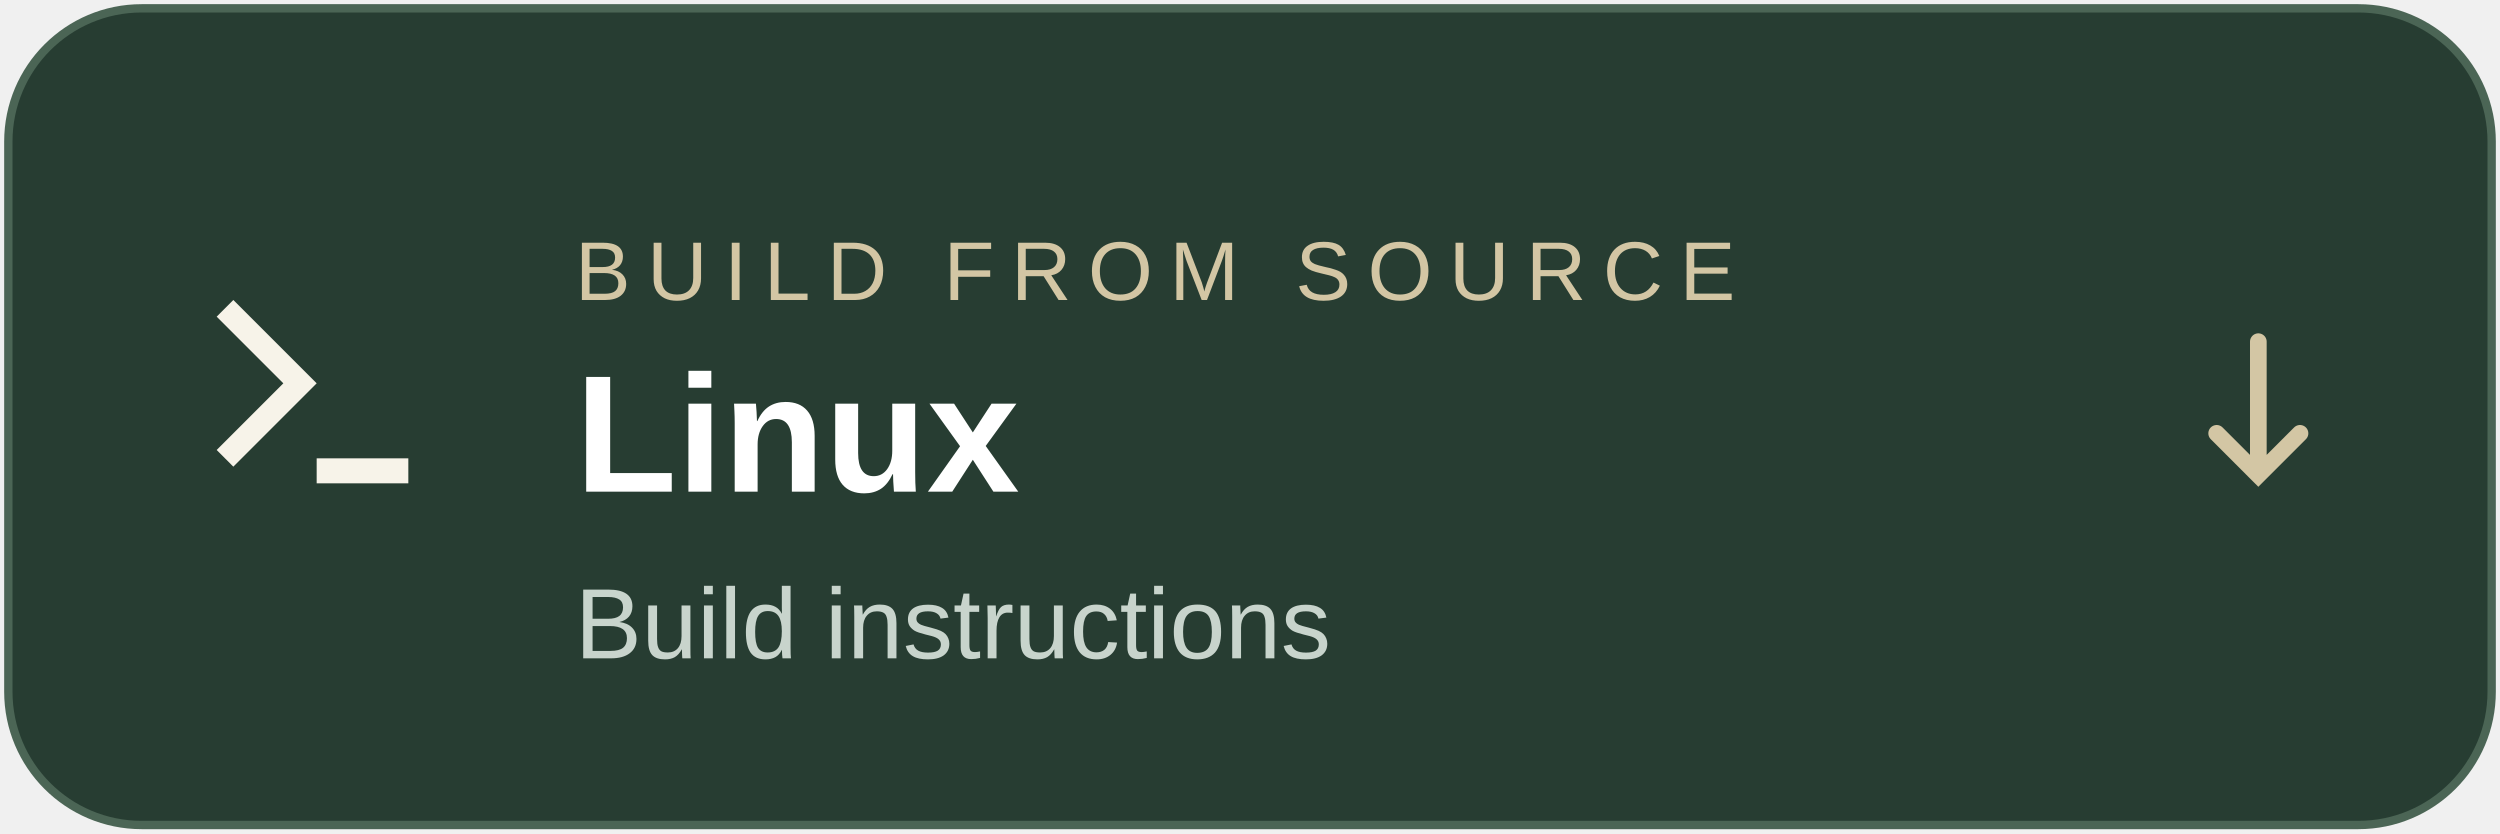
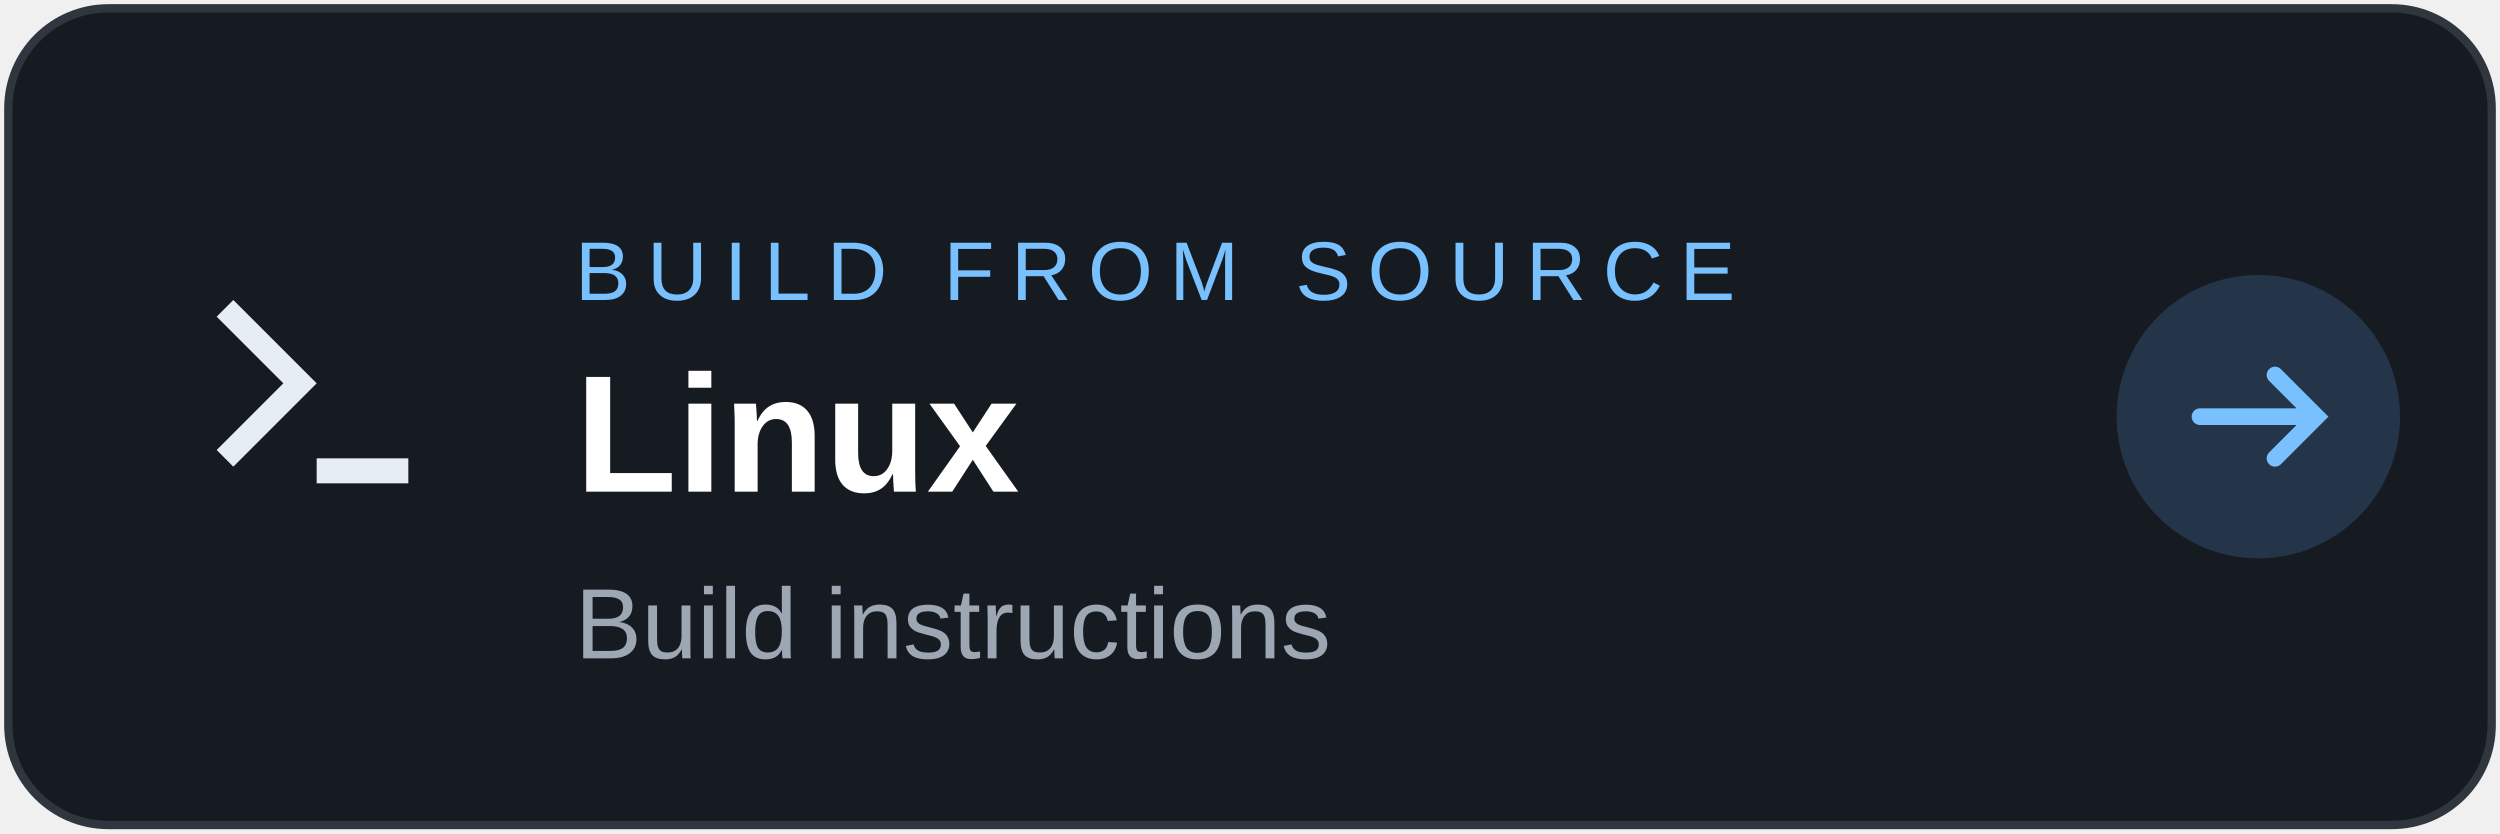
<svg xmlns="http://www.w3.org/2000/svg" width="300" height="100" viewBox="0 0 300 100" role="img" aria-label="Linux — build from source">
-   <rect x="1" y="1" width="298" height="98" rx="16" fill="#273d32" stroke="#4b6555" />
-   <g fill="#f7f3e9" transform="translate(17 26)">
+   <rect x="1" y="1" width="298" height="98" rx="12" fill="#161b22" stroke="#30363d" />
+   <g fill="#e6edf3" transform="translate(17 26)">
    <path d="m9 12 8 8-8 8 2 2 10-10L11 10Zm12 17h11v3H21Z" />
  </g>
-   <text x="69" y="36" fill="#d3c6a4" font-family="Arial,sans-serif" font-size="10" letter-spacing="2">BUILD FROM SOURCE</text>
+   <text x="69" y="36" fill="#79c0ff" font-family="Arial,sans-serif" font-size="10" letter-spacing="2">BUILD FROM SOURCE</text>
  <text x="69" y="59" fill="#ffffff" font-family="Arial,sans-serif" font-size="20" font-weight="600">Linux</text>
-   <text x="69" y="79" fill="#c8d4cc" font-family="Arial,sans-serif" font-size="12">Build instructions</text>
-   <path d="M271 41v16m-5-5 5 5 5-5" fill="none" stroke="#d3c6a4" stroke-width="2" stroke-linecap="round" />
+   <text x="69" y="79" fill="#9da7b3" font-family="Arial,sans-serif" font-size="12">Build instructions</text>
+   <circle cx="271" cy="50" r="17" fill="#243449" />
+   <path d="M264 50h14m-5-5 5 5-5 5" fill="none" stroke="#79c0ff" stroke-width="2" stroke-linecap="round" />
</svg>
